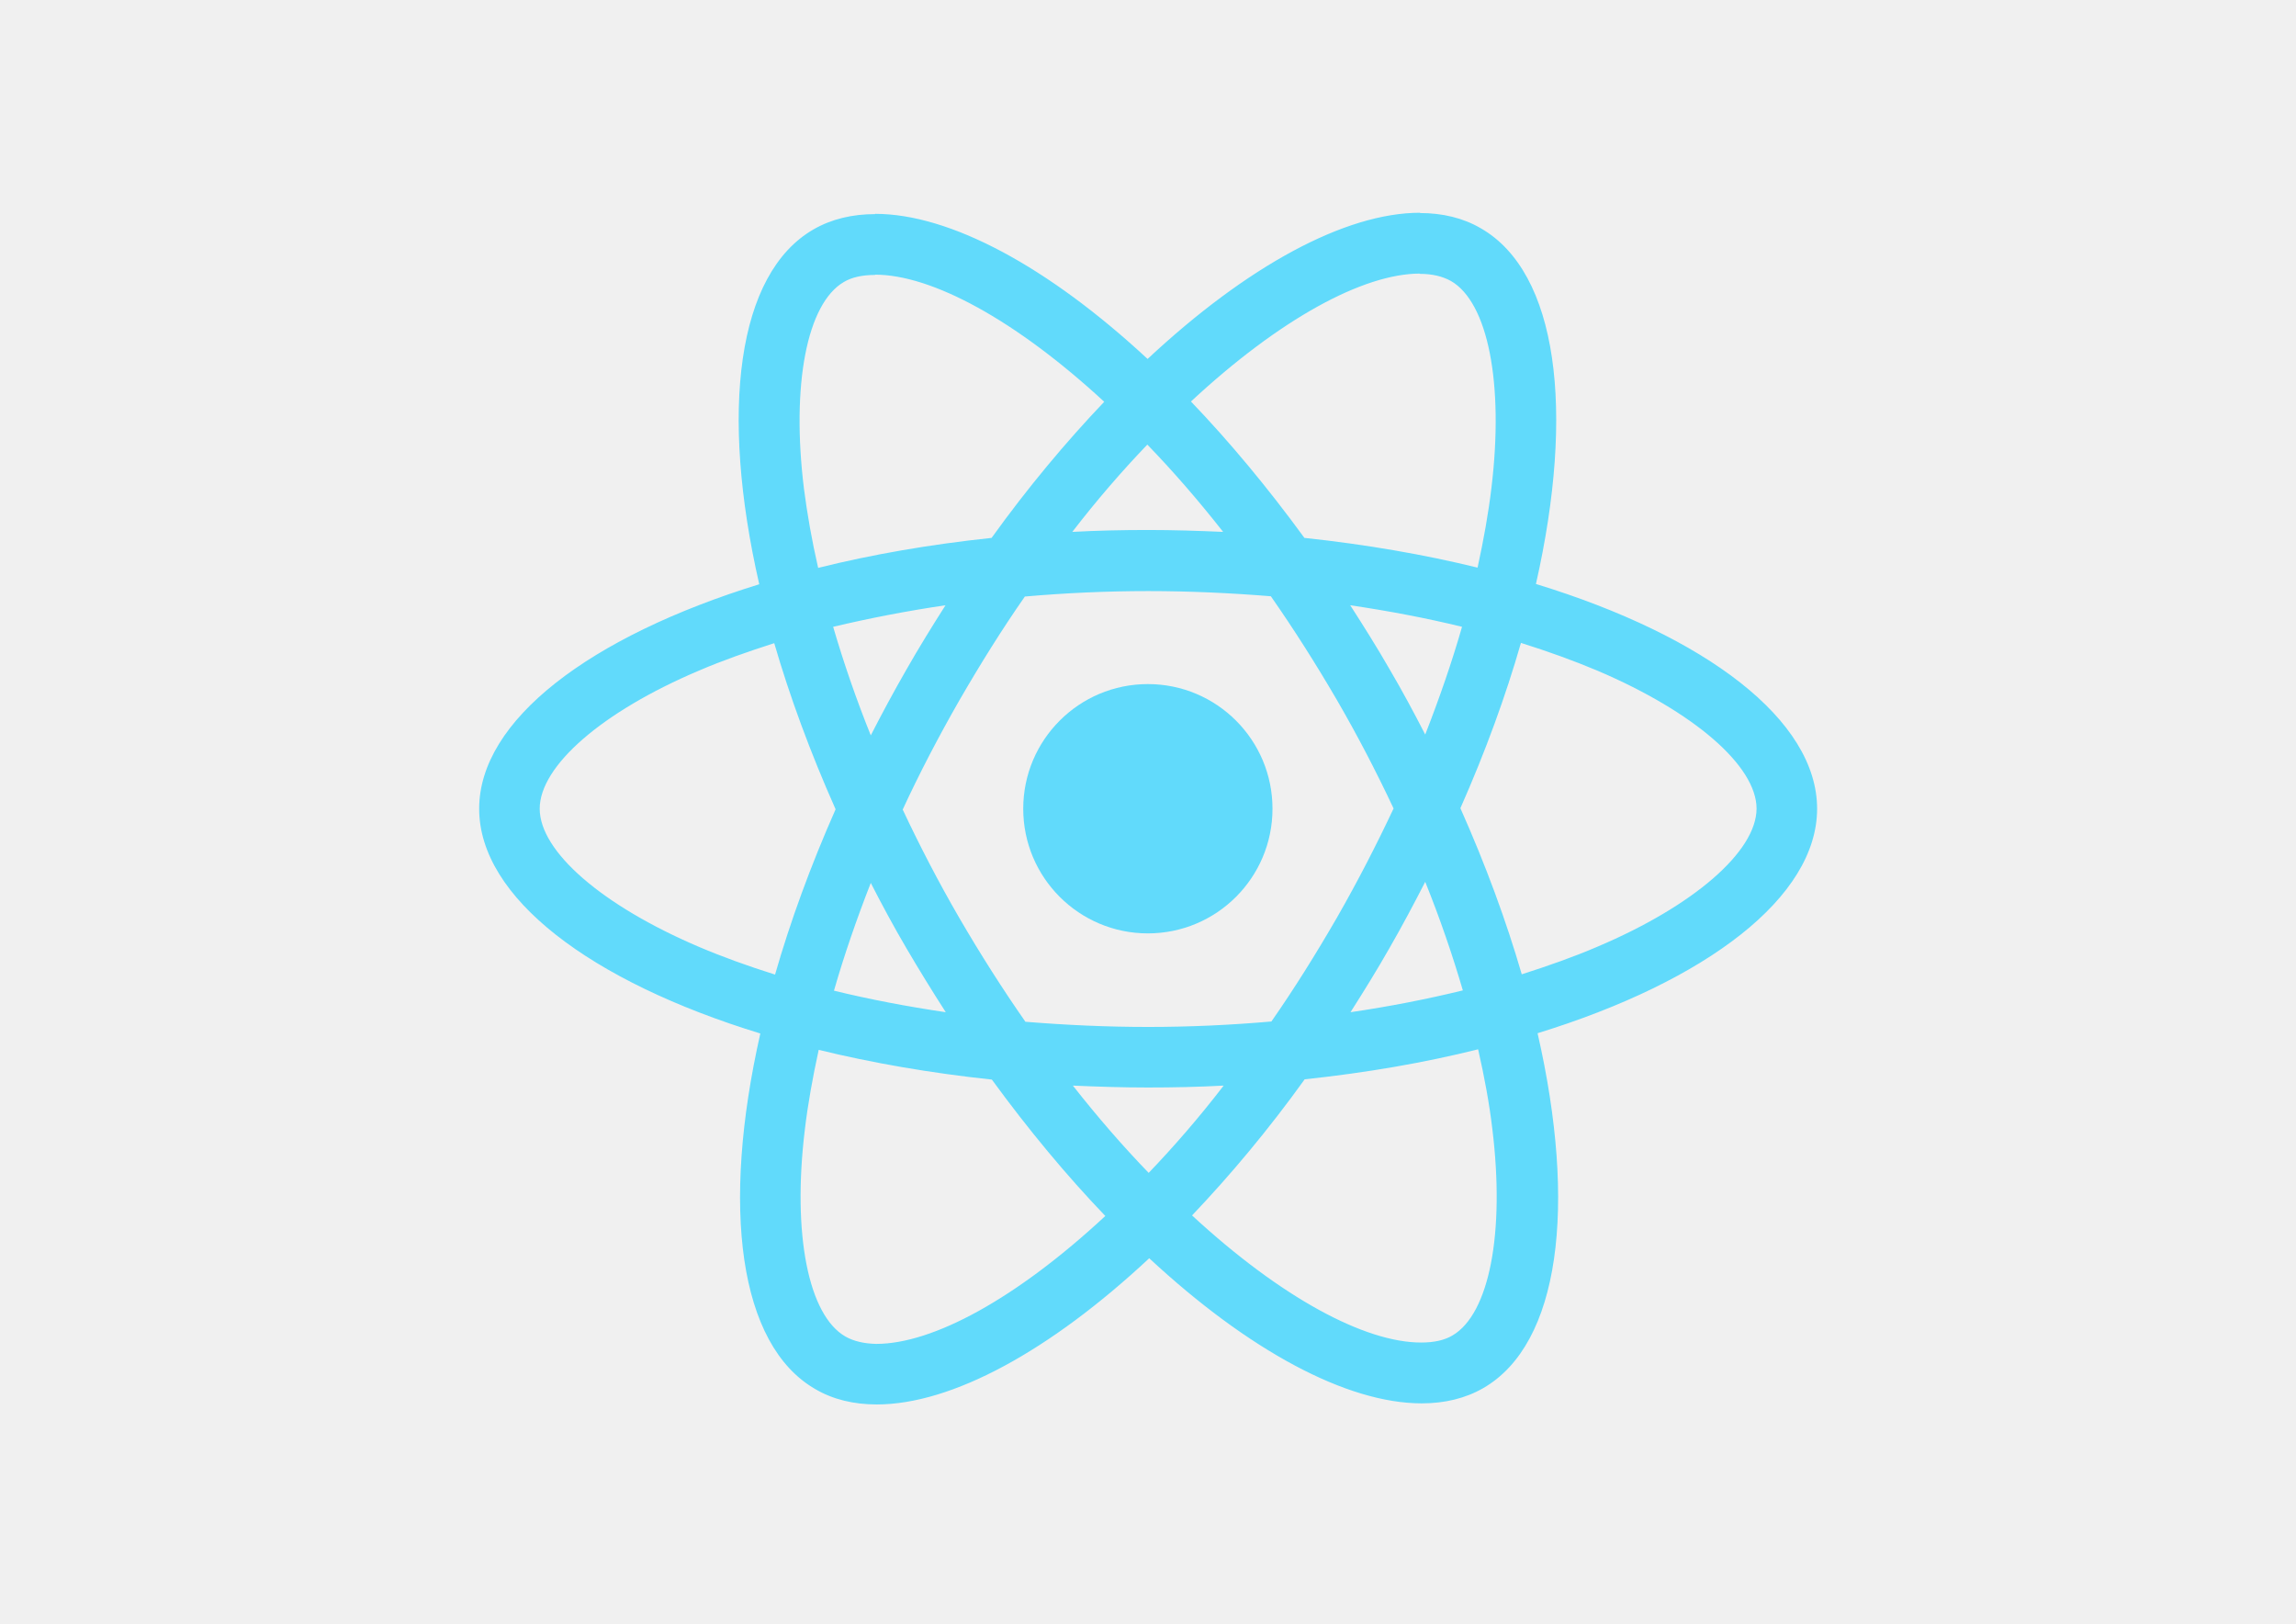
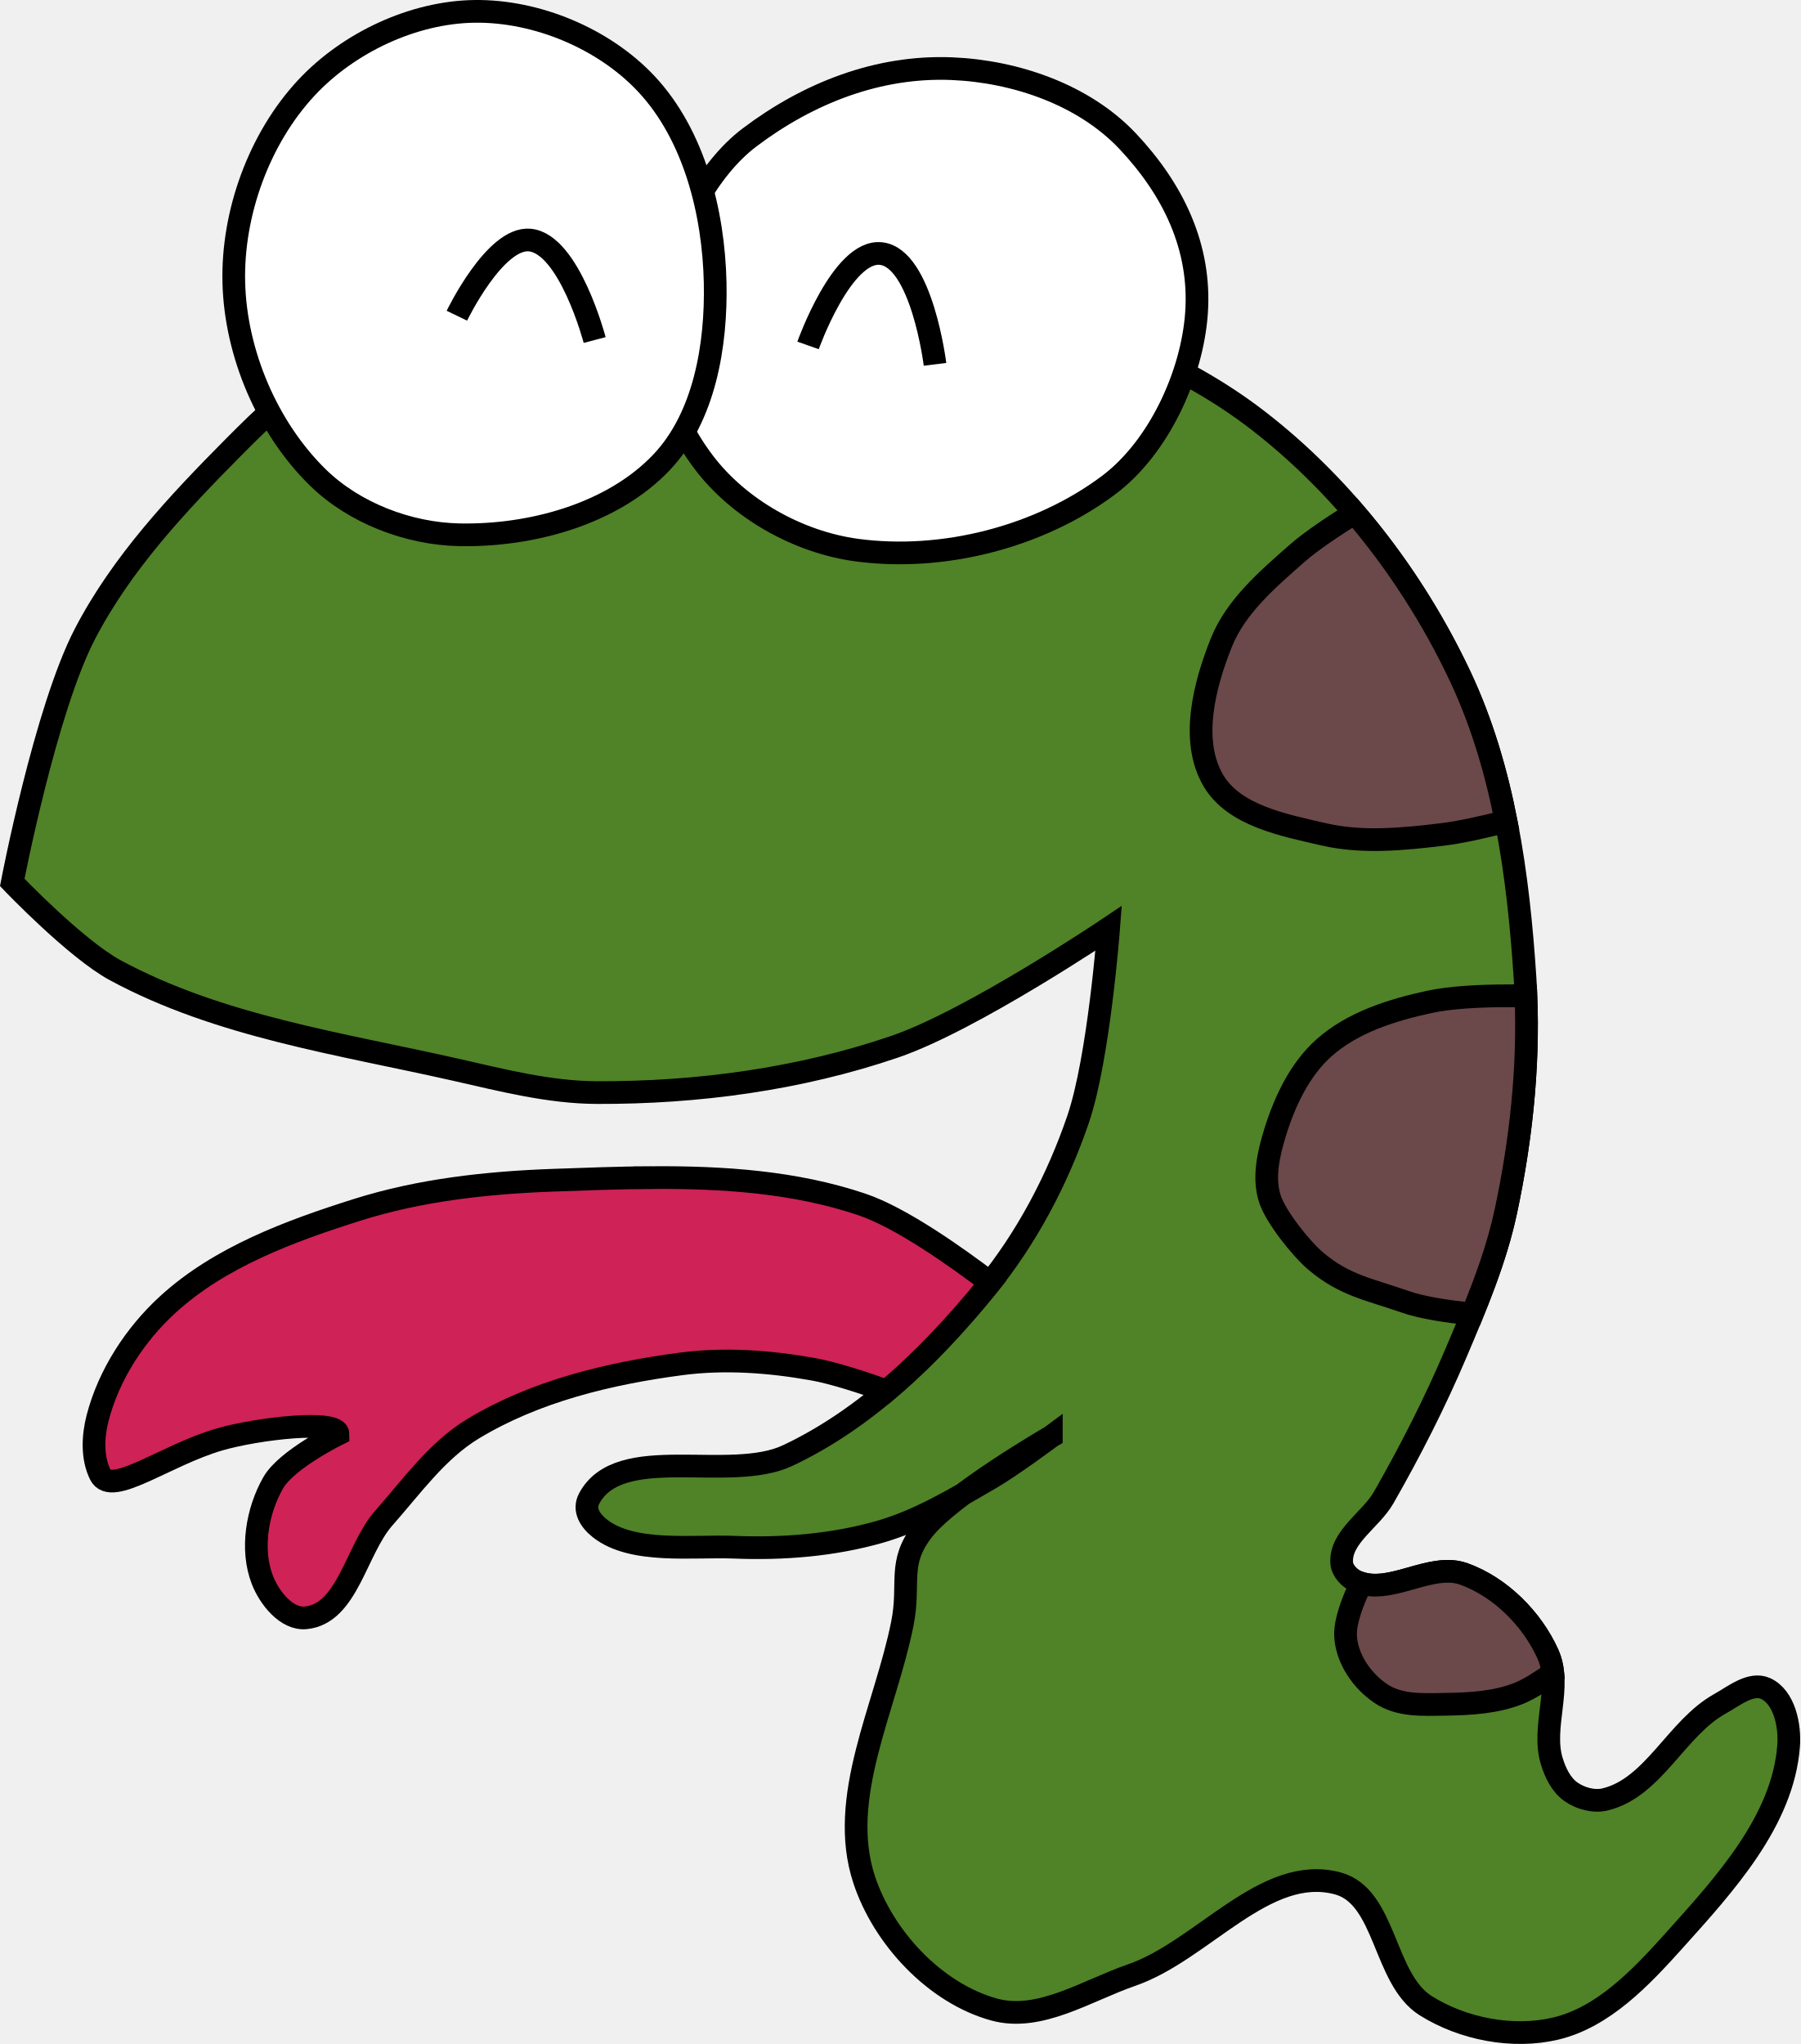
- <svg xmlns="http://www.w3.org/2000/svg" viewBox="0 0 841.9 595.3">
-   <g fill="#61DAFB">
-     <path d="M666.3 296.5c0-32.5-40.7-63.3-103.1-82.4 14.4-63.6 8-114.2-20.2-130.4-6.5-3.8-14.1-5.6-22.4-5.6v22.3c4.6 0 8.3.9 11.4 2.6 13.6 7.8 19.5 37.5 14.9 75.7-1.1 9.4-2.9 19.3-5.1 29.4-19.6-4.8-41-8.5-63.5-10.9-13.5-18.5-27.5-35.3-41.6-50 32.6-30.3 63.2-46.9 84-46.9V78c-27.5 0-63.5 19.6-99.9 53.6-36.4-33.8-72.4-53.2-99.9-53.2v22.3c20.7 0 51.4 16.5 84 46.6-14 14.7-28 31.4-41.3 49.9-22.6 2.4-44 6.1-63.6 11-2.3-10-4-19.7-5.2-29-4.7-38.2 1.1-67.9 14.6-75.8 3-1.8 6.9-2.6 11.5-2.6V78.5c-8.4 0-16 1.8-22.6 5.6-28.1 16.2-34.4 66.7-19.9 130.1-62.2 19.2-102.7 49.9-102.7 82.3 0 32.5 40.7 63.3 103.1 82.4-14.4 63.6-8 114.2 20.2 130.4 6.5 3.8 14.1 5.6 22.5 5.6 27.5 0 63.5-19.6 99.9-53.6 36.4 33.8 72.4 53.2 99.9 53.2 8.4 0 16-1.8 22.6-5.6 28.1-16.2 34.4-66.7 19.9-130.1 62-19.1 102.5-49.9 102.5-82.3zm-130.2-66.7c-3.7 12.9-8.3 26.2-13.5 39.5-4.1-8-8.4-16-13.1-24-4.6-8-9.5-15.8-14.4-23.4 14.2 2.1 27.9 4.7 41 7.9zm-45.8 106.5c-7.8 13.5-15.8 26.3-24.1 38.2-14.9 1.3-30 2-45.2 2-15.1 0-30.2-.7-45-1.9-8.3-11.9-16.4-24.6-24.2-38-7.6-13.1-14.5-26.4-20.8-39.8 6.2-13.4 13.2-26.8 20.7-39.9 7.8-13.5 15.8-26.3 24.1-38.2 14.9-1.3 30-2 45.2-2 15.1 0 30.2.7 45 1.9 8.3 11.9 16.4 24.6 24.2 38 7.6 13.1 14.5 26.4 20.8 39.8-6.3 13.4-13.2 26.8-20.7 39.9zm32.3-13c5.4 13.4 10 26.8 13.8 39.8-13.1 3.2-26.9 5.9-41.2 8 4.9-7.7 9.8-15.6 14.4-23.7 4.6-8 8.9-16.1 13-24.1zM421.2 430c-9.3-9.6-18.6-20.3-27.8-32 9 .4 18.2.7 27.5.7 9.4 0 18.7-.2 27.8-.7-9 11.7-18.3 22.4-27.5 32zm-74.4-58.9c-14.2-2.1-27.9-4.7-41-7.9 3.7-12.9 8.3-26.2 13.5-39.5 4.1 8 8.4 16 13.1 24 4.7 8 9.5 15.8 14.4 23.4zM420.7 163c9.3 9.6 18.6 20.3 27.8 32-9-.4-18.2-.7-27.5-.7-9.4 0-18.7.2-27.8.7 9-11.7 18.3-22.4 27.5-32zm-74 58.9c-4.9 7.7-9.8 15.6-14.4 23.7-4.6 8-8.9 16-13 24-5.4-13.4-10-26.8-13.8-39.8 13.1-3.1 26.9-5.8 41.2-7.9zm-90.5 125.2c-35.4-15.1-58.3-34.9-58.3-50.6 0-15.7 22.9-35.6 58.3-50.6 8.6-3.7 18-7 27.7-10.1 5.7 19.6 13.2 40 22.5 60.9-9.2 20.8-16.6 41.1-22.2 60.6-9.9-3.1-19.3-6.5-28-10.2zM310 490c-13.6-7.8-19.5-37.5-14.9-75.7 1.1-9.4 2.9-19.3 5.1-29.4 19.6 4.8 41 8.5 63.5 10.9 13.5 18.5 27.5 35.3 41.6 50-32.6 30.3-63.2 46.9-84 46.9-4.5-.1-8.3-1-11.3-2.7zm237.2-76.2c4.7 38.2-1.1 67.9-14.6 75.8-3 1.8-6.9 2.6-11.5 2.6-20.7 0-51.4-16.5-84-46.6 14-14.7 28-31.4 41.3-49.9 22.6-2.4 44-6.1 63.6-11 2.3 10.1 4.1 19.8 5.2 29.1zm38.5-66.7c-8.6 3.7-18 7-27.7 10.1-5.7-19.6-13.2-40-22.5-60.9 9.2-20.8 16.6-41.1 22.2-60.6 9.9 3.1 19.3 6.5 28.1 10.2 35.4 15.1 58.3 34.9 58.3 50.6-.1 15.7-23 35.6-58.4 50.6zM320.8 78.4z" />
-     <circle cx="420.9" cy="296.5" r="45.7" />
-     <path d="M520.5 78.1z" />
+ <svg xmlns="http://www.w3.org/2000/svg" width="134.345mm" height="152.523mm" viewBox="0 0 476.024 540.436" id="svg2" version="1.1">
+   <defs id="defs4" />
+   <g id="layer2" transform="translate(-109.9,-221.0321)">
+     <g id="g4237">
+       <path id="path4190" d="m 387.899,600.824 c 0,0 -10.508,7.829 -16.162,11.112 -9.377,5.444 -18.866,11.174 -29.294,14.142 -12.374,3.522 -25.53,4.558 -38.386,4.041 -10.954,-0.441 -26.939,1.809 -35.539,-4.989 -2.602,-2.057 -4.399,-4.916 -2.847,-7.847 8.009,-15.116 37.052,-4.119 52.528,-11.408 20.75,-9.773 38.035,-26.669 52.528,-44.447 10.663,-13.081 18.791,-28.476 24.244,-44.447 5.509,-16.136 8.081,-50.508 8.081,-50.508 0,0 -36.173,24.349 -56.569,31.315 -25.147,8.589 -52.219,12.23 -78.792,12.122 -12.621,-0.051 -25.065,-3.276 -37.376,-6.061 -30.451,-6.889 -62.429,-11.436 -89.904,-26.264 -10.51,-5.672 -27.274,-23.234 -27.274,-23.234 0,0 8.697,-45.416 19.193,-65.66 9.706,-18.721 24.539,-34.533 39.396,-49.497 7.929,-7.986 16.245,-16.088 26.264,-21.213 23.926,-12.239 77.782,-21.213 77.782,-21.213 0,0 64.088,-3.092 94.954,4.041 25.417,5.873 51.059,15.391 71.721,31.315 22.784,17.559 41.27,41.662 53.538,67.68 11.605,24.611 15.403,52.65 17.173,79.802 1.34,20.565 -0.758,41.463 -5.051,61.619 -2.751,12.916 -7.98,25.217 -13.132,37.376 -5.581,13.172 -12.097,25.964 -19.193,38.386 -3.382,5.92 -11.454,10.363 -11.112,17.173 0.108,2.153 2.065,4.187 4.041,5.051 8.66,3.788 19.39,-5.221 28.284,-2.02 9.636,3.467 18.027,11.871 22.223,21.213 3.866,8.606 -1.752,19.264 1.01,28.284 0.93,3.037 2.457,6.247 5.051,8.081 2.535,1.792 6.075,2.752 9.091,2.02 12.778,-3.1 18.817,-18.855 30.305,-25.254 3.721,-2.073 8.258,-5.833 12.122,-4.041 4.935,2.289 6.472,9.728 6.061,15.152 -1.505,19.866 -16.987,36.699 -30.305,51.518 -8.688,9.667 -18.665,20.247 -31.315,23.234 -11.314,2.671 -24.503,0.125 -34.345,-6.061 -11.235,-7.061 -10.426,-28.854 -23.234,-32.325 -19.205,-5.205 -35.735,17.766 -54.548,24.244 -11.814,4.068 -24.324,12.427 -36.365,9.091 -15.603,-4.322 -29.273,-18.97 -34.345,-34.345 -7.145,-21.662 5.647,-45.31 10.102,-67.68 2.169,-10.893 -1.381,-15.852 5.403,-24.646 7.272,-9.426 33.993,-24.851 33.993,-24.851 z" style="fill:#508227;fill-opacity:1;fill-rule:evenodd;stroke:#000000;stroke-width:6;stroke-linecap:butt;stroke-linejoin:miter;stroke-miterlimit:4;stroke-dasharray:none;stroke-opacity:1" />
+       <path id="path4188" d="m 361.635,239.189 c -19.492,-0.817 -37.968,6.428 -53.538,18.183 -11.126,8.4 -19.431,24.728 -22.223,38.386 -3.615,17.682 -0.777,33.076 10.102,47.477 9.365,12.397 25.011,21.144 40.406,23.234 22.74,3.086 48.304,-3.413 66.67,-17.173 13.171,-9.868 22.065,-29.041 23.233,-45.457 1.243,-17.465 -6.178,-32.711 -18.183,-45.457 -11.564,-12.278 -29.616,-18.486 -46.467,-19.193 z" style="fill:#ffffff;fill-rule:evenodd;stroke:#000000;stroke-width:6;stroke-linecap:butt;stroke-linejoin:miter;stroke-miterlimit:4;stroke-dasharray:none;stroke-opacity:1" />
+       <path id="path4186" d="m 235.366,224.037 c -16.273,0.221 -33.349,8.3 -44.447,20.203 -12.497,13.404 -19.657,33.198 -19.193,51.518 0.473,18.696 8.854,38.44 22.223,51.518 9.61,9.4 23.935,14.877 37.376,15.152 18.954,0.388 40.504,-5.426 53.538,-19.193 11.353,-11.991 14.503,-30.968 14.142,-47.477 -0.405,-18.524 -5.522,-38.999 -18.183,-52.528 -11.238,-12.009 -29.011,-19.416 -45.457,-19.193 z" style="fill:#ffffff;fill-rule:evenodd;stroke:#000000;stroke-width:6;stroke-linecap:butt;stroke-linejoin:miter;stroke-miterlimit:4;stroke-dasharray:none;stroke-opacity:1" />
+       <path id="path4202" d="m 323.571,312.362 c 0,0 9.009,-25.407 19.286,-24.286 10.797,1.178 14.286,29.286 14.286,29.286" style="fill:none;fill-rule:evenodd;stroke:#000000;stroke-width:6;stroke-linecap:butt;stroke-linejoin:miter;stroke-miterlimit:4;stroke-dasharray:none;stroke-opacity:1" />
+       <path id="path4200" d="m 230.714,304.505 c 0,0 10.067,-20.887 19.286,-20 10.452,1.005 17.143,26.429 17.143,26.429 l 0,0" style="fill:none;fill-rule:evenodd;stroke:#000000;stroke-width:6;stroke-linecap:butt;stroke-linejoin:miter;stroke-miterlimit:4;stroke-dasharray:none;stroke-opacity:1" />
+       <path id="path4204" d="m 468.105,356.654 c -5.528,3.438 -11.492,7.401 -15.248,10.707 -7.735,6.808 -16.167,14.008 -20,23.572 -4.525,11.291 -8.282,25.927 -2.143,36.428 5.482,9.376 18.702,11.844 29.285,14.287 10.208,2.357 21.027,1.255 31.428,0 4.577,-0.552 10.789,-1.946 16.717,-3.451 -2.619,-13.286 -6.438,-26.258 -12.16,-38.395 -7.249,-15.374 -16.683,-30.066 -27.879,-43.148 z" style="fill:#6b4849;fill-opacity:1;fill-rule:evenodd;stroke:#000000;stroke-width:6;stroke-linecap:butt;stroke-linejoin:miter;stroke-miterlimit:4;stroke-dasharray:none;stroke-opacity:1" />
+       <path id="path4207" d="m 508.539,484.311 c -7.481,0.032 -15.184,0.431 -20.682,1.623 -9.9,2.146 -20.295,5.403 -27.857,12.143 -6.372,5.678 -10.311,13.996 -12.857,22.143 -1.781,5.699 -3.303,12.188 -1.428,17.857 1.59,4.806 8.272,13.168 12.143,16.43 7.681,6.473 14.093,7.384 23.57,10.713 4.594,1.613 11.44,2.609 17.779,3.246 3.616,-8.878 6.911,-17.898 8.9,-27.24 3.963,-18.611 6.048,-37.852 5.291,-56.881 -1.597,-0.024 -3.215,-0.04 -4.859,-0.033 z" style="fill:#6b4849;fill-opacity:1;fill-rule:evenodd;stroke:#000000;stroke-width:6;stroke-linecap:butt;stroke-linejoin:miter;stroke-miterlimit:4;stroke-dasharray:none;stroke-opacity:1" />
+       <path id="path4210" d="m 492.707,636.488 c -7.494,0.004 -15.772,5.307 -22.836,3.143 -2.23,4.574 -4.416,10.172 -4.156,14.16 0.388,5.954 4.345,11.653 9.285,15 4.963,3.362 11.148,2.94 17.143,2.857 6.498,-0.09 13.241,-0.469 19.285,-2.857 2.662,-1.052 5.982,-3.165 9.078,-5.377 -0.177,-1.726 -0.565,-3.405 -1.287,-5.012 -4.196,-9.342 -12.589,-17.745 -22.225,-21.213 -1.39,-0.5 -2.823,-0.702 -4.287,-0.701 z" style="fill:#6b4849;fill-opacity:1;fill-rule:evenodd;stroke:#000000;stroke-width:6;stroke-linecap:butt;stroke-linejoin:miter;stroke-miterlimit:4;stroke-dasharray:none;stroke-opacity:1" />
+       <path id="path4198" d="m 282.176,532.387 c -8.623,0.053 -17.245,0.388 -25.748,0.689 -17.566,0.622 -35.385,2.552 -52.143,7.857 -17.765,5.624 -36.24,12.434 -50,25 -8.685,7.931 -15.622,18.614 -18.57,30 -1.255,4.846 -1.52,10.52 0.713,15 2.937,5.894 17.094,-5.092 31.429,-9.285 10.065,-2.944 31.428,-5.362 31.428,-1.43 0,0 -13.6,6.655 -17.143,12.857 -4.278,7.489 -5.981,17.676 -2.857,25.715 1.834,4.718 6.39,10.473 11.43,10 11.144,-1.046 13.29,-18.052 20.713,-26.43 7.369,-8.316 14.063,-17.821 23.572,-23.57 16.433,-9.935 35.96,-14.64 55,-17.143 11.577,-1.521 23.508,-0.637 35,1.428 5.294,0.951 12.964,3.449 19.314,5.709 9.711,-8.177 18.483,-17.631 26.412,-27.357 0.342,-0.419 0.673,-0.846 1.01,-1.27 -9.048,-6.873 -23.614,-17.188 -33.879,-20.652 -17.736,-5.986 -36.712,-7.236 -55.682,-7.119 z" style="fill:#cf2257;fill-opacity:1;fill-rule:evenodd;stroke:#000000;stroke-width:6;stroke-linecap:butt;stroke-linejoin:miter;stroke-miterlimit:4;stroke-dasharray:none;stroke-opacity:1" />
+     </g>
  </g>
</svg>
